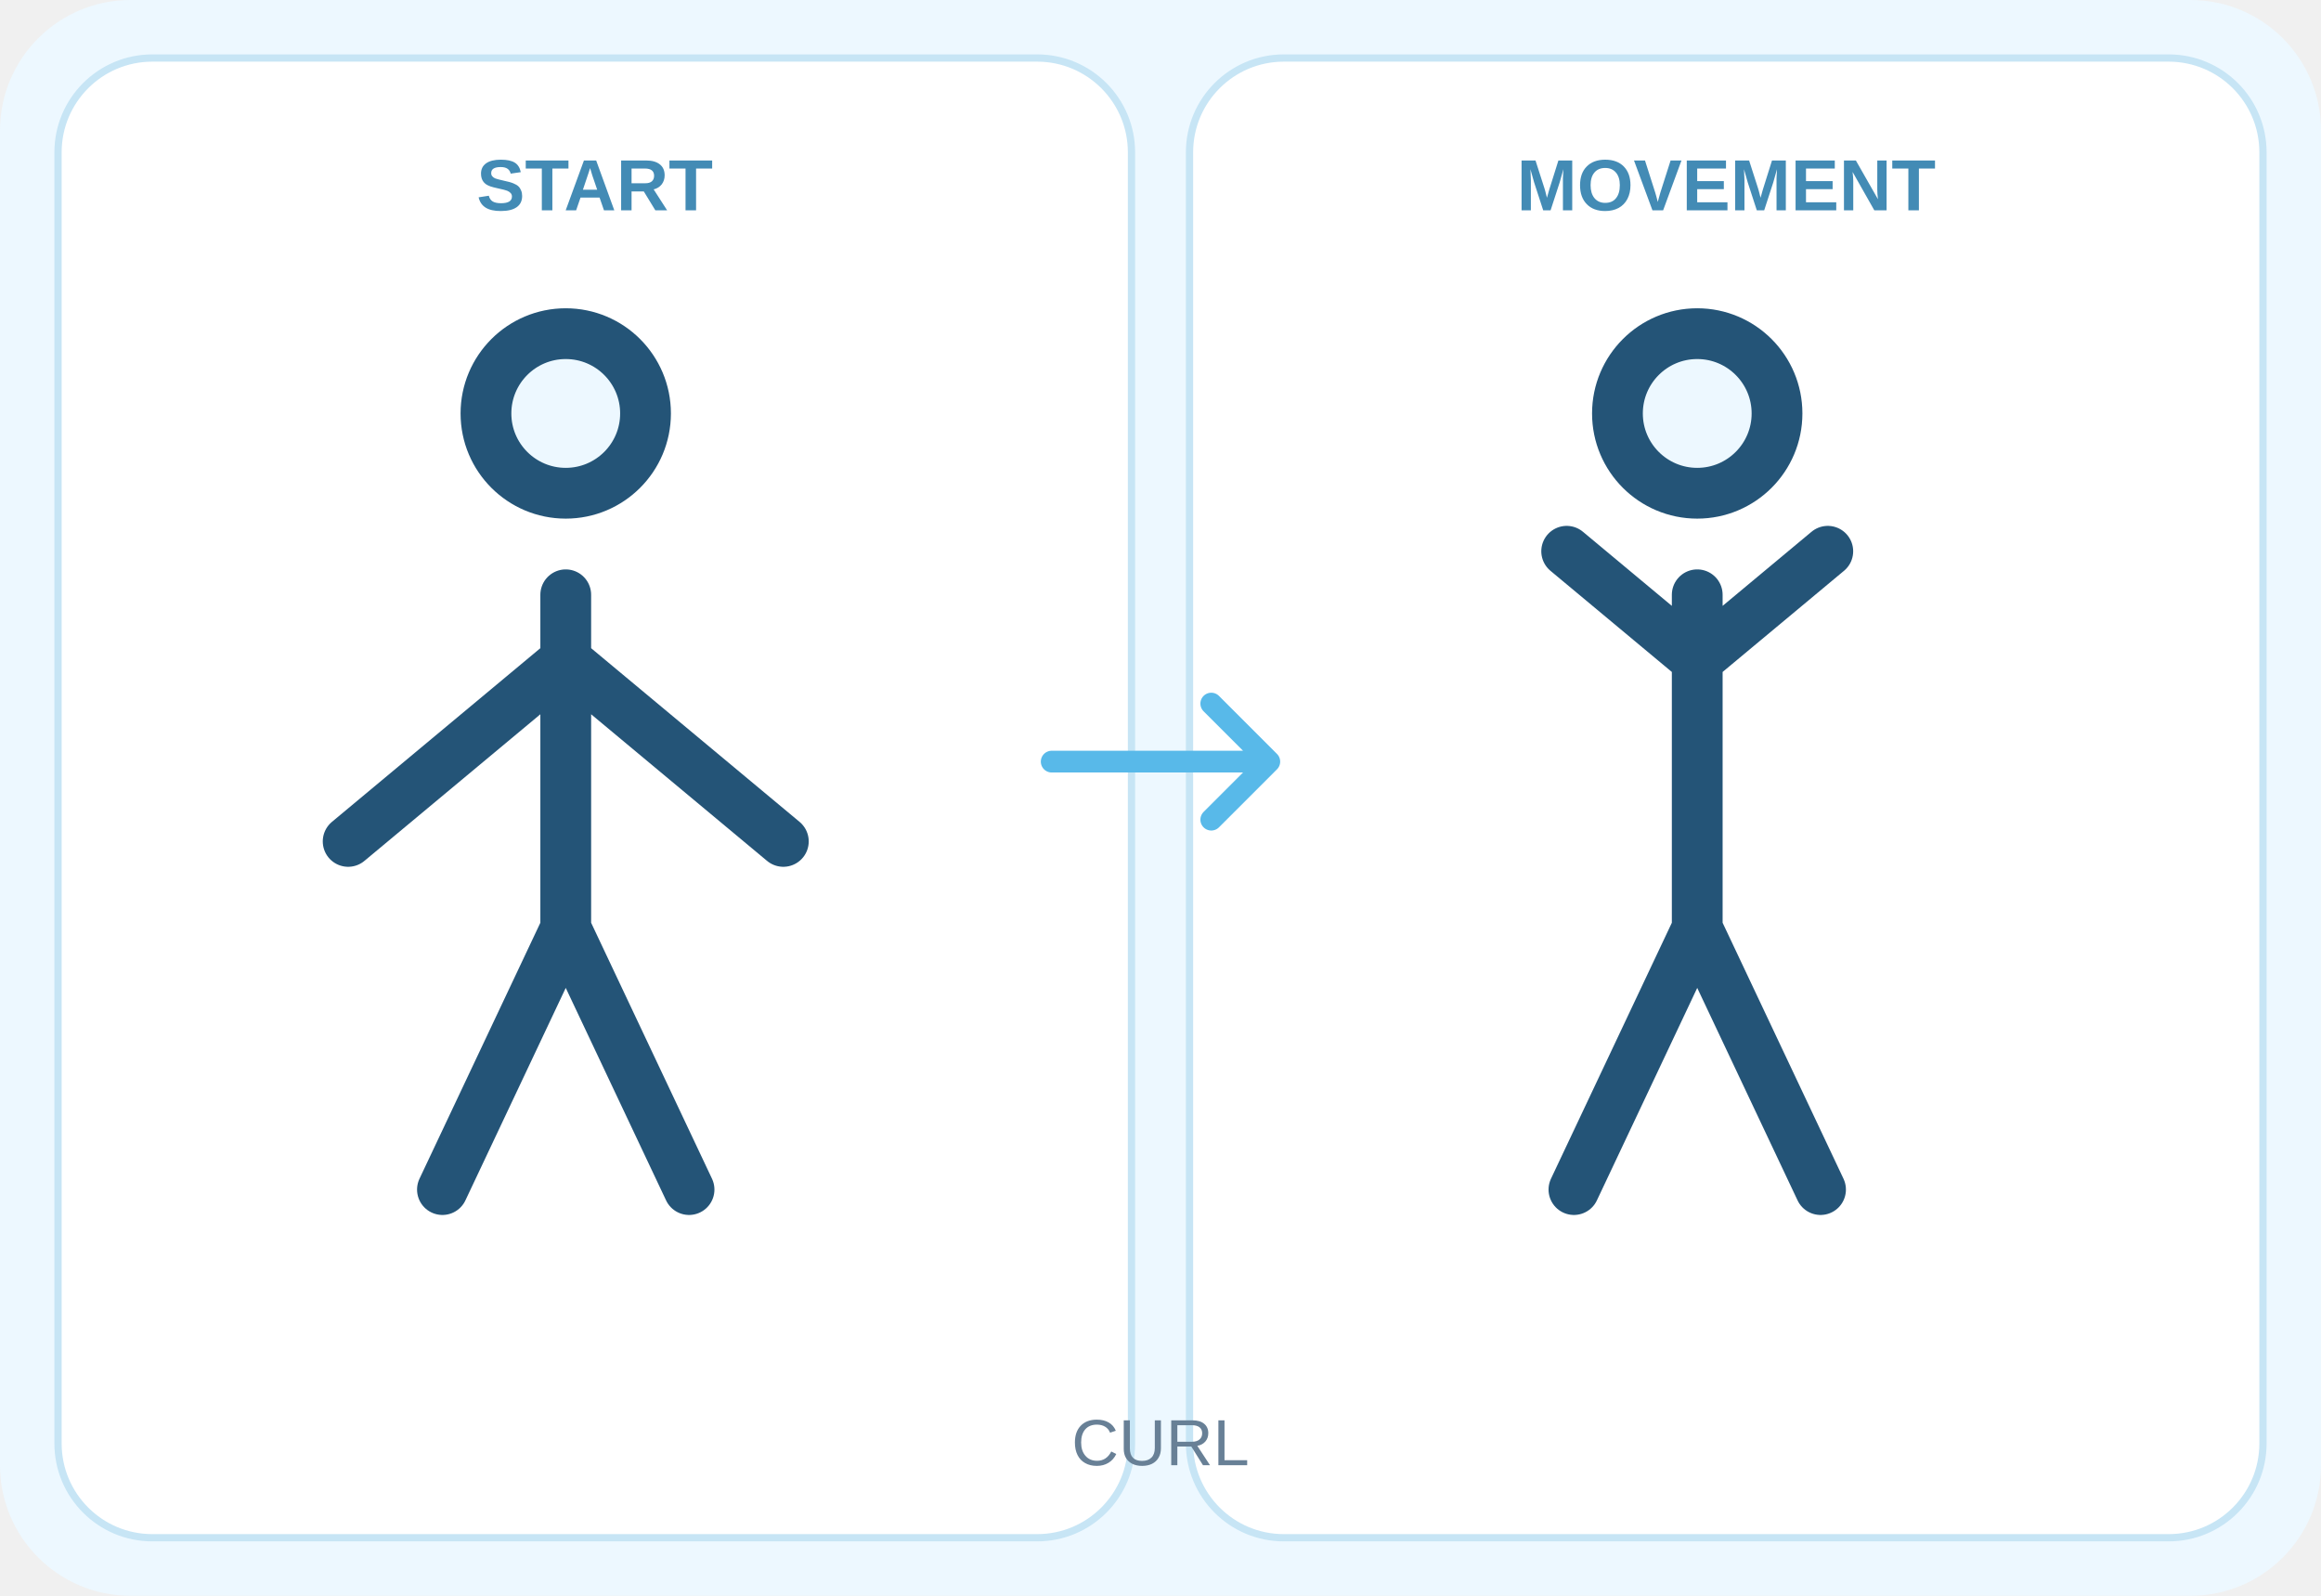
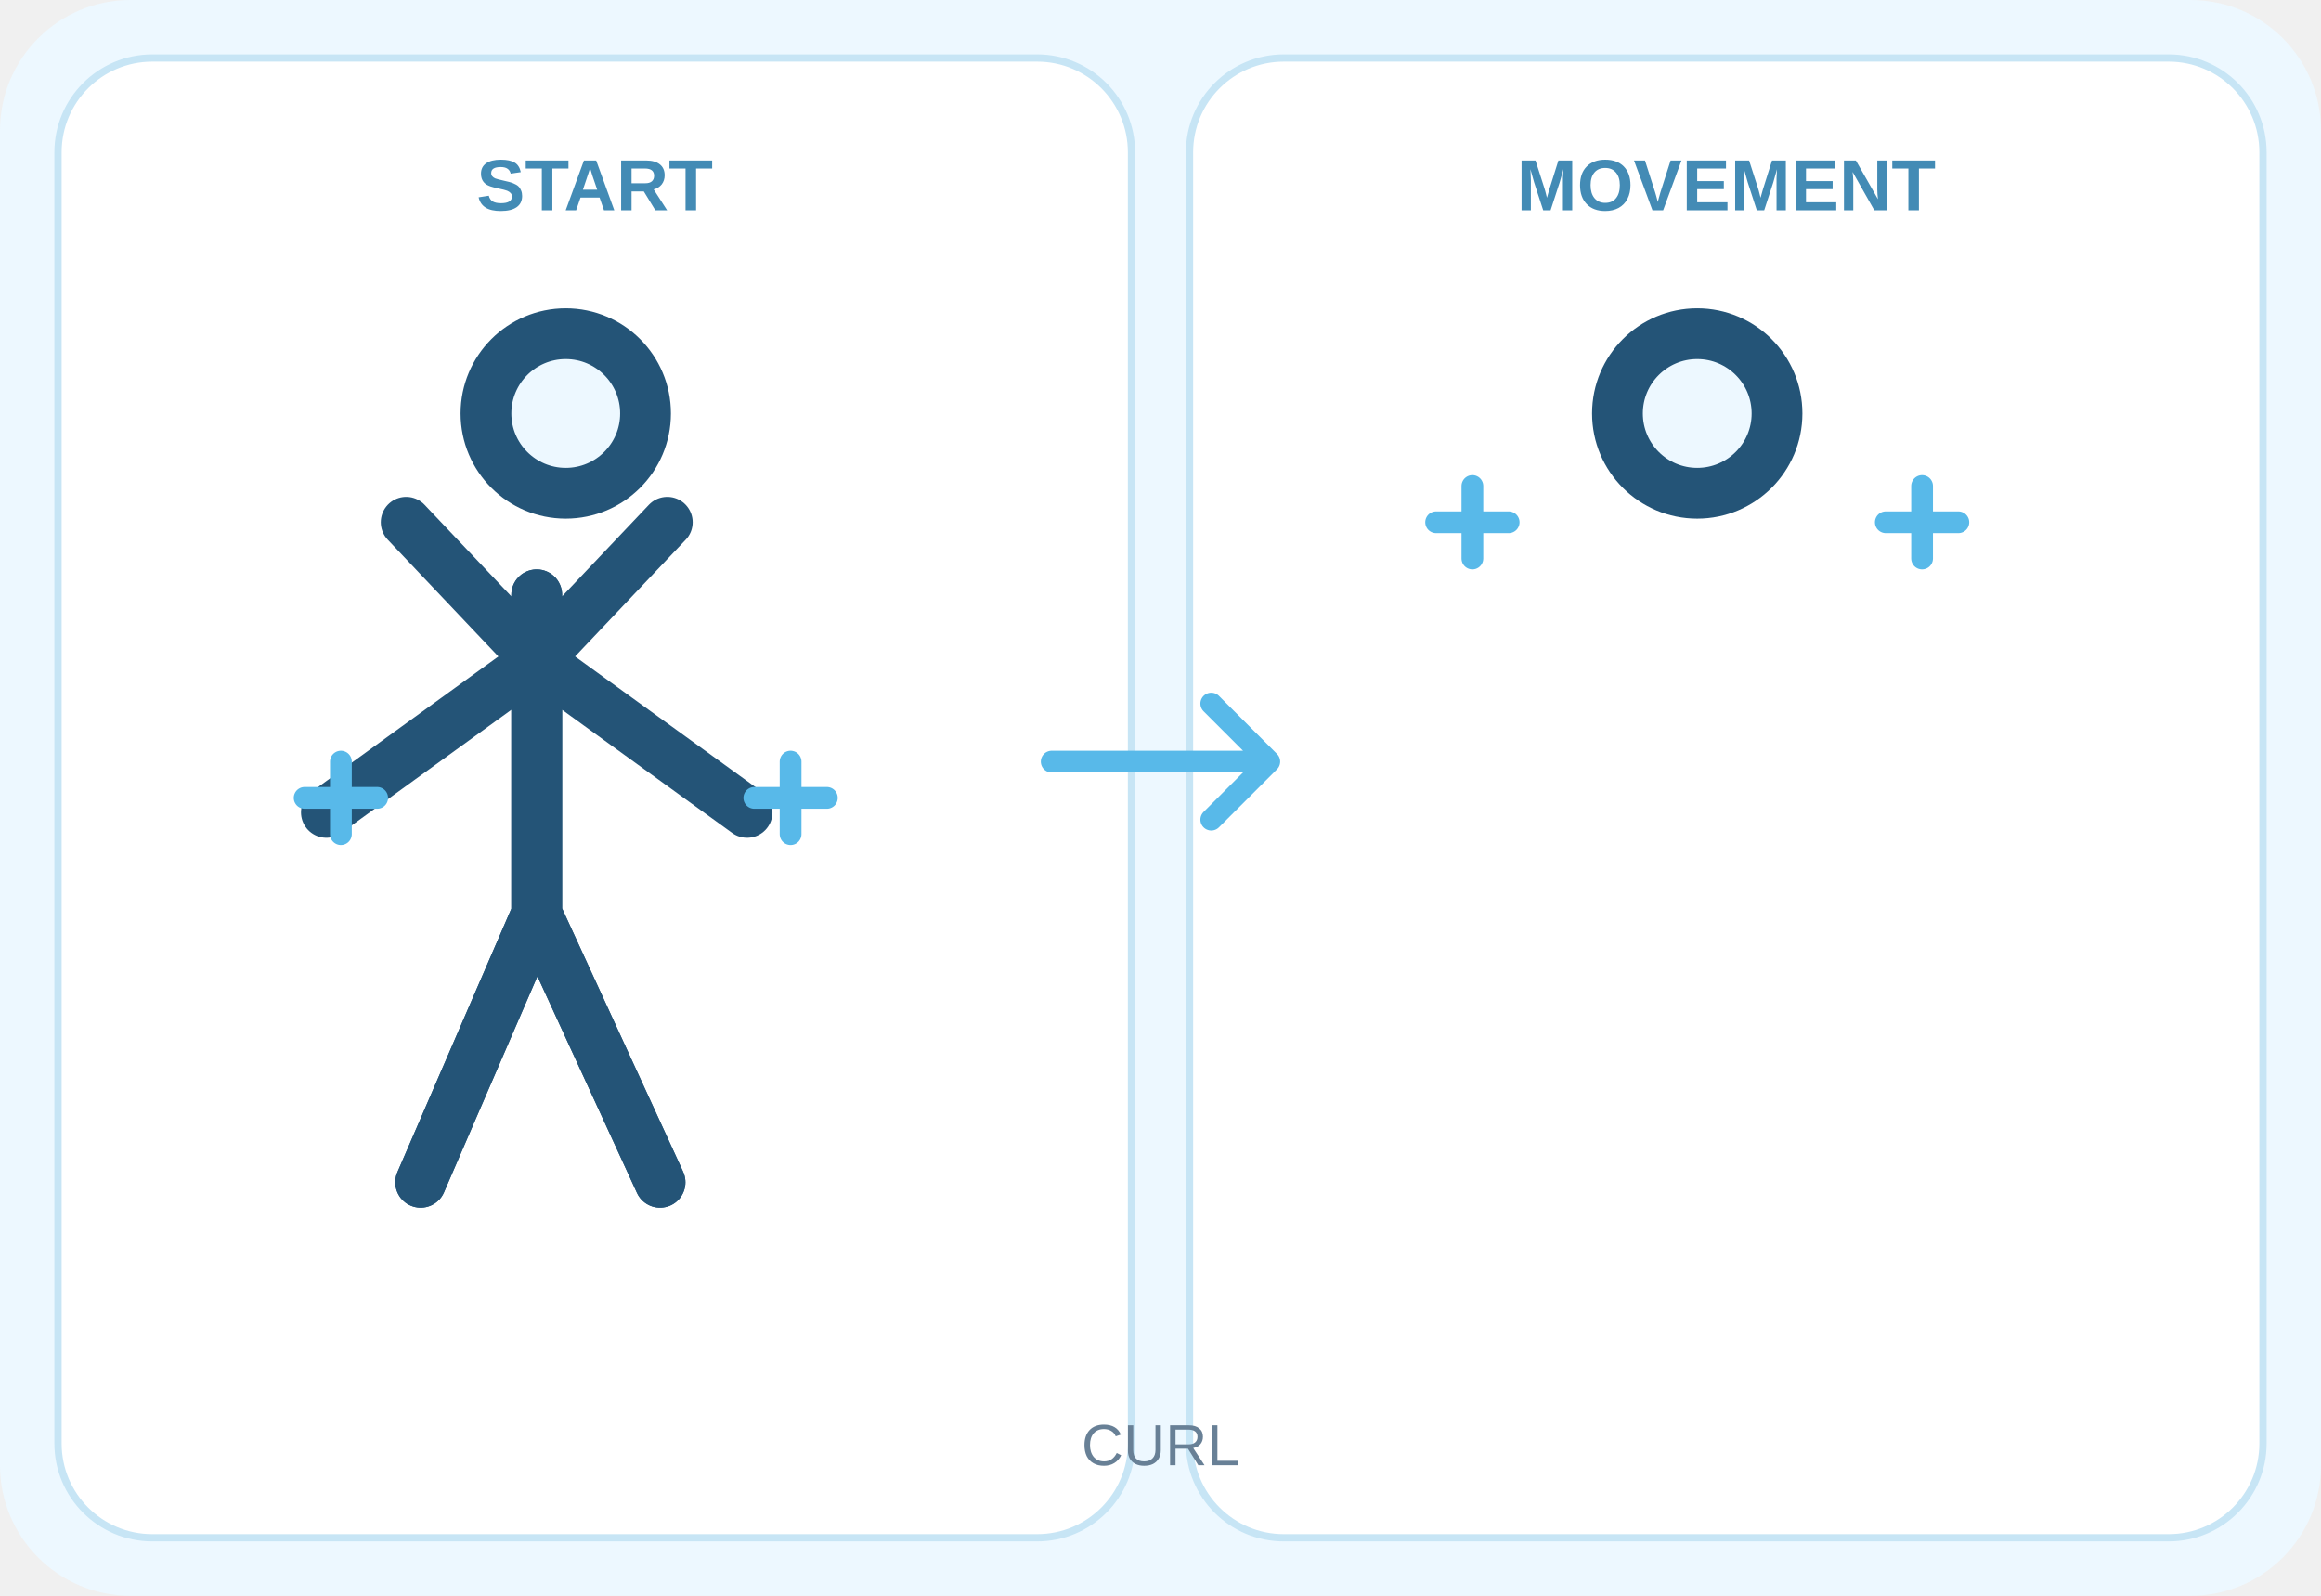
- <svg xmlns="http://www.w3.org/2000/svg" viewBox="0 0 320 220">
+ <svg xmlns="http://www.w3.org/2000/svg" viewBox="0 0 320 220" role="img" aria-label="CURL exercise start and movement">
  <rect width="320" height="220" rx="18" fill="#edf8ff" />
  <rect x="8" y="8" width="148" height="204" rx="13" fill="#fff" stroke="#c7e5f5" />
  <rect x="164" y="8" width="148" height="204" rx="13" fill="#fff" stroke="#c7e5f5" />
-   <text x="82" y="29" text-anchor="middle" font-family="Arial" font-size="10" font-weight="700" fill="#438bb5">START</text>
-   <text x="238" y="29" text-anchor="middle" font-family="Arial" font-size="10" font-weight="700" fill="#438bb5">MOVEMENT</text>
-   <g transform="translate(0 0)" fill="none" stroke="#245477" stroke-width="7" stroke-linecap="round" stroke-linejoin="round">
+   <text x="82" y="29" text-anchor="middle" font-family="Arial,sans-serif" font-size="10" font-weight="700" fill="#438bb5">START</text>
+   <text x="238" y="29" text-anchor="middle" font-family="Arial,sans-serif" font-size="10" font-weight="700" fill="#438bb5">MOVEMENT</text>
+   <g fill="none" stroke="#245477" stroke-width="7" stroke-linecap="round" stroke-linejoin="round">
    <circle cx="78" cy="57" r="11" fill="#edf8ff" />
-     <path d="M78 82 L78 128 M78 91 L48 116 M78 91 L108 116 M78 128 L61 164 M78 128 L95 164" />
+     <path d="M74 82 L74 126 M74 91 L45 112 M74 91 L103 112 M74 126 L58 163 M74 126 L91 163" />
  </g>
-   <g transform="translate(156 0)" fill="none" stroke="#245477" stroke-width="7" stroke-linecap="round" stroke-linejoin="round">
-     <circle cx="78" cy="57" r="11" fill="#edf8ff" />
-     <path d="M78 82 L78 128 M78 91 L60 76 M78 91 L96 76 M78 128 L61 164 M78 128 L95 164" />
+   <g stroke="#58b9e9" stroke-width="3" stroke-linecap="round">
+     <path d="M42 110 h10 M47 105 v10 M104 110 h10 M109 105 v10" />
+   </g>
+   <g fill="none" stroke="#245477" stroke-width="7" stroke-linecap="round" stroke-linejoin="round">
+     <circle cx="234" cy="57" r="11" fill="#edf8ff" />
+     <path d="M74 82 L74 126 M74 91 L56 72 M74 91 L92 72 M74 126 L58 163 M74 126 L91 163" />
+   </g>
+   <g stroke="#58b9e9" stroke-width="3" stroke-linecap="round">
+     <path d="M198 72 h10 M203 67 v10 M260 72 h10 M265 67 v10" />
  </g>
  <path d="M145 105h30m-8 -8 8 8 -8 8" stroke="#58b9e9" stroke-width="3" fill="none" stroke-linecap="round" stroke-linejoin="round" />
-   <text x="160" y="202" text-anchor="middle" font-family="Arial" font-size="9" fill="#688096">CURL</text>
+   <text x="160" y="202" text-anchor="middle" font-family="Arial,sans-serif" font-size="8" fill="#688096">CURL</text>
</svg>
